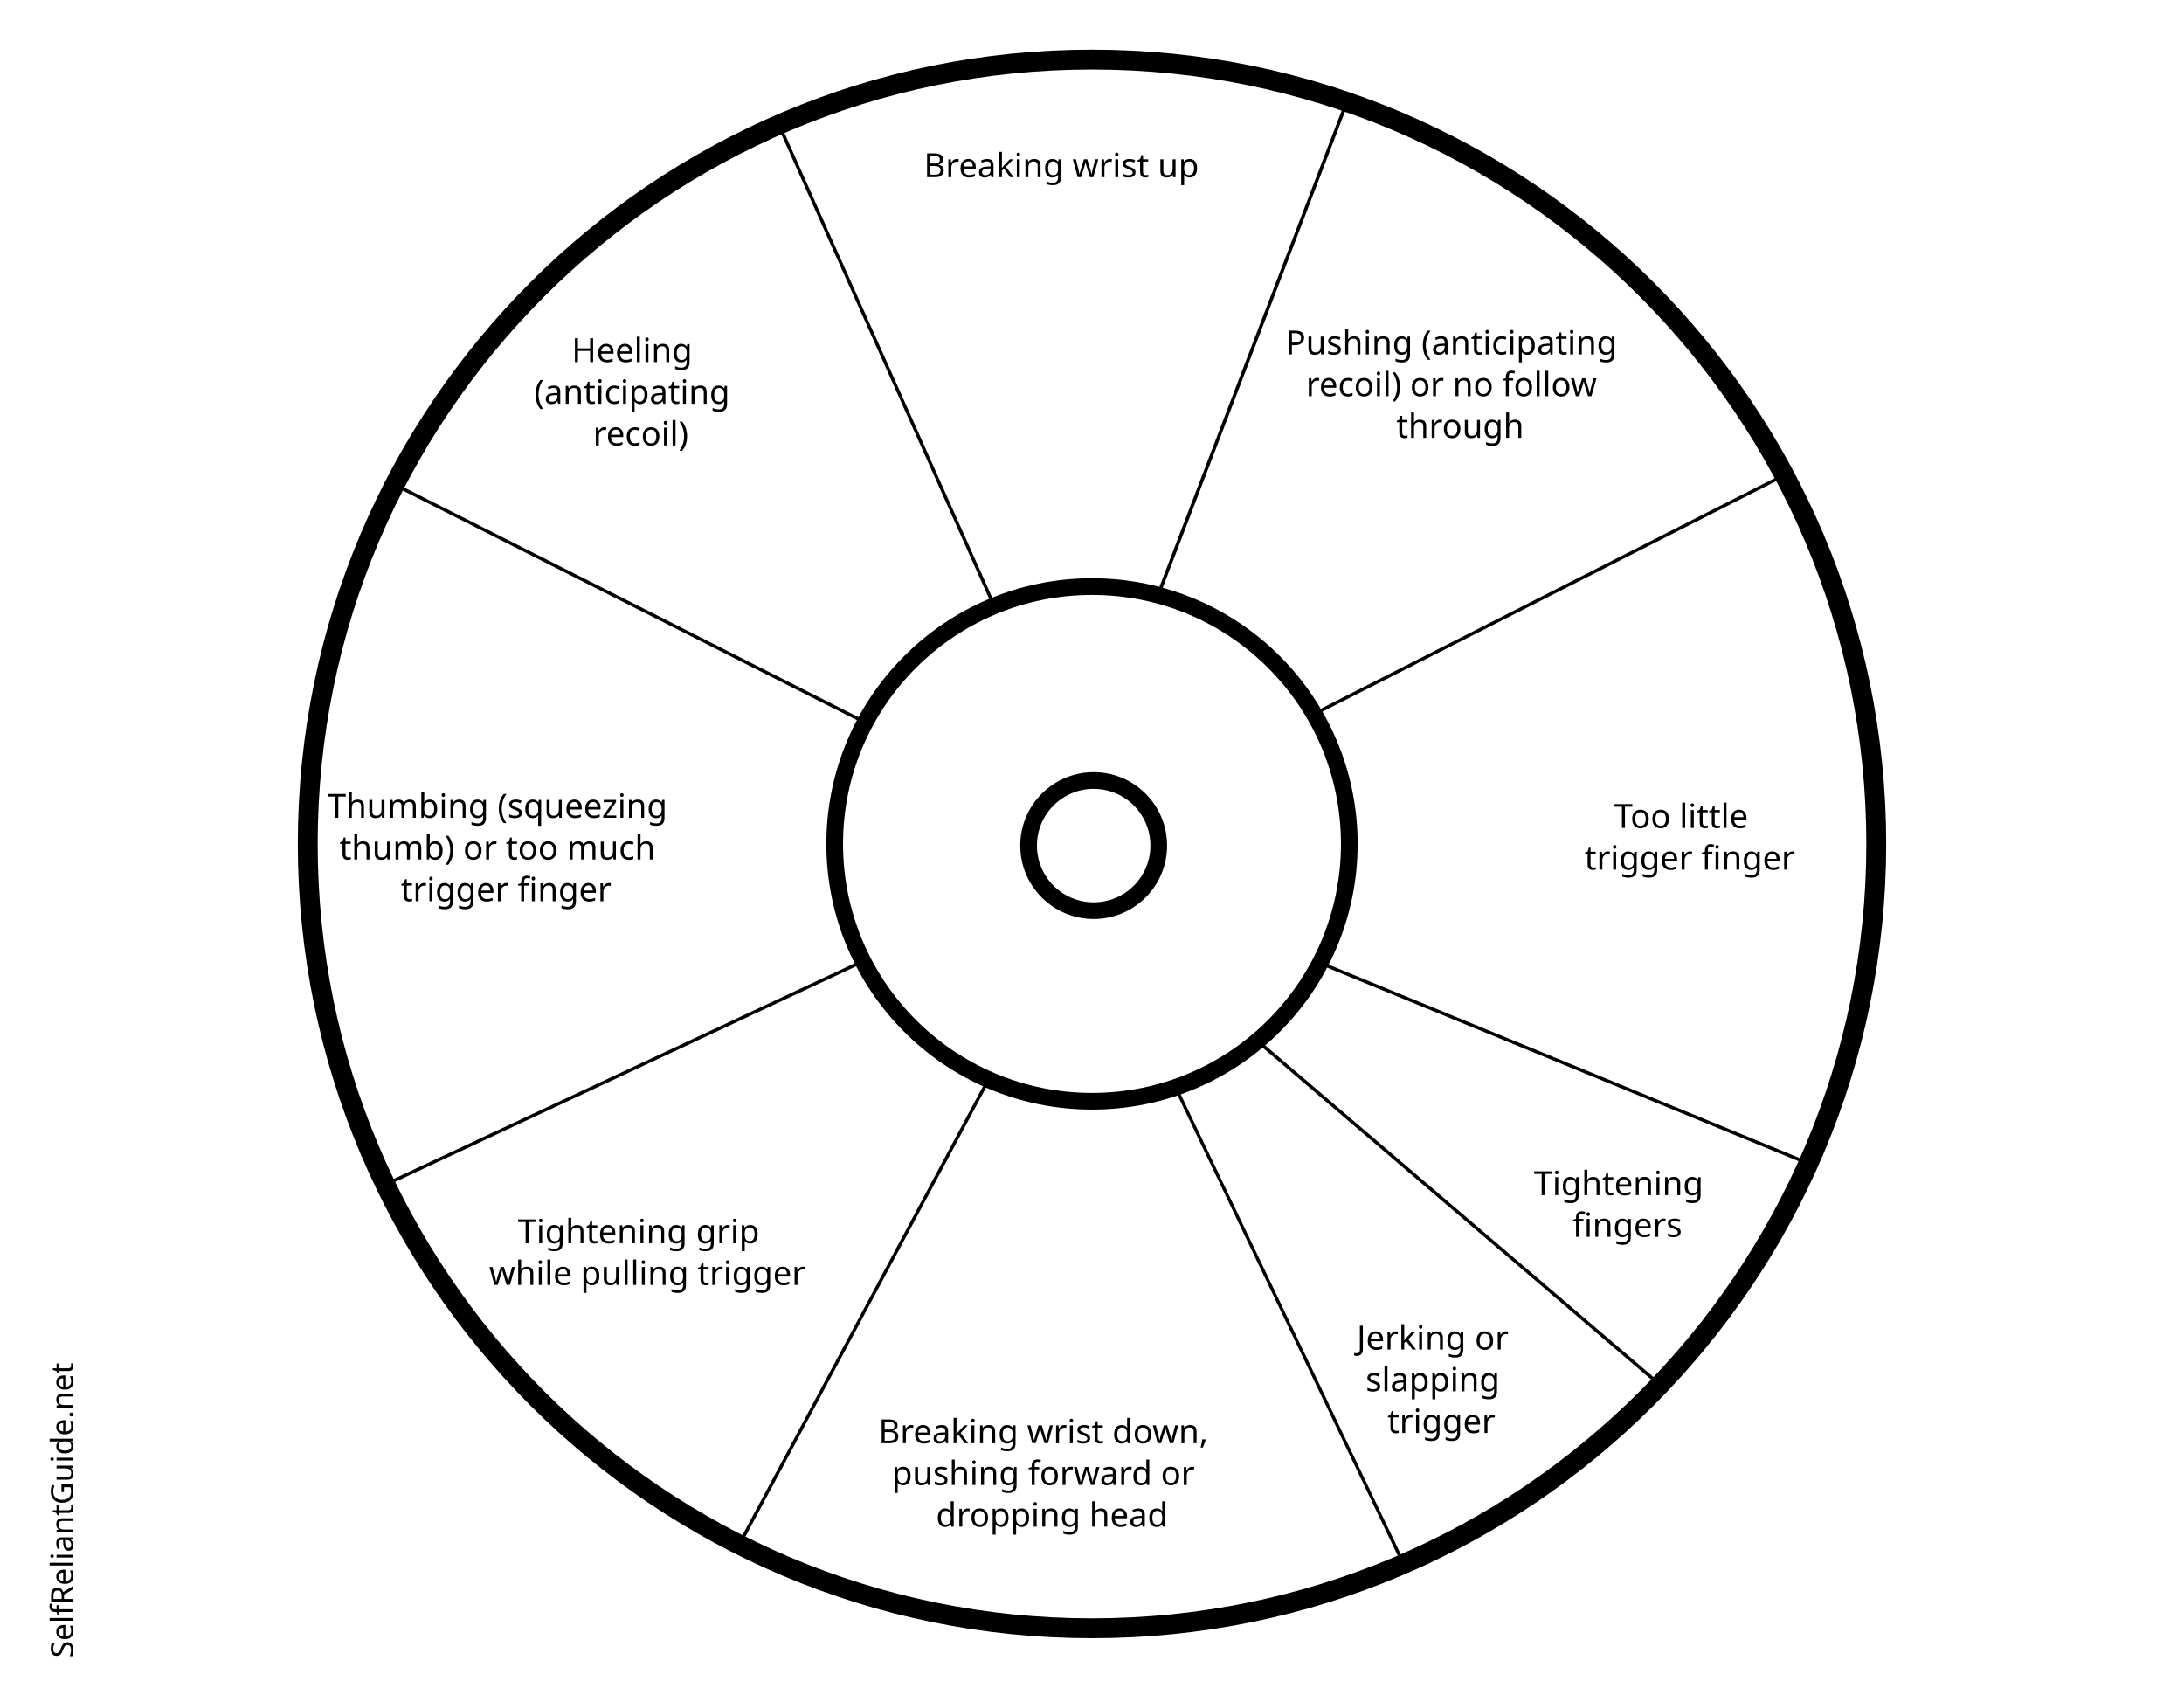
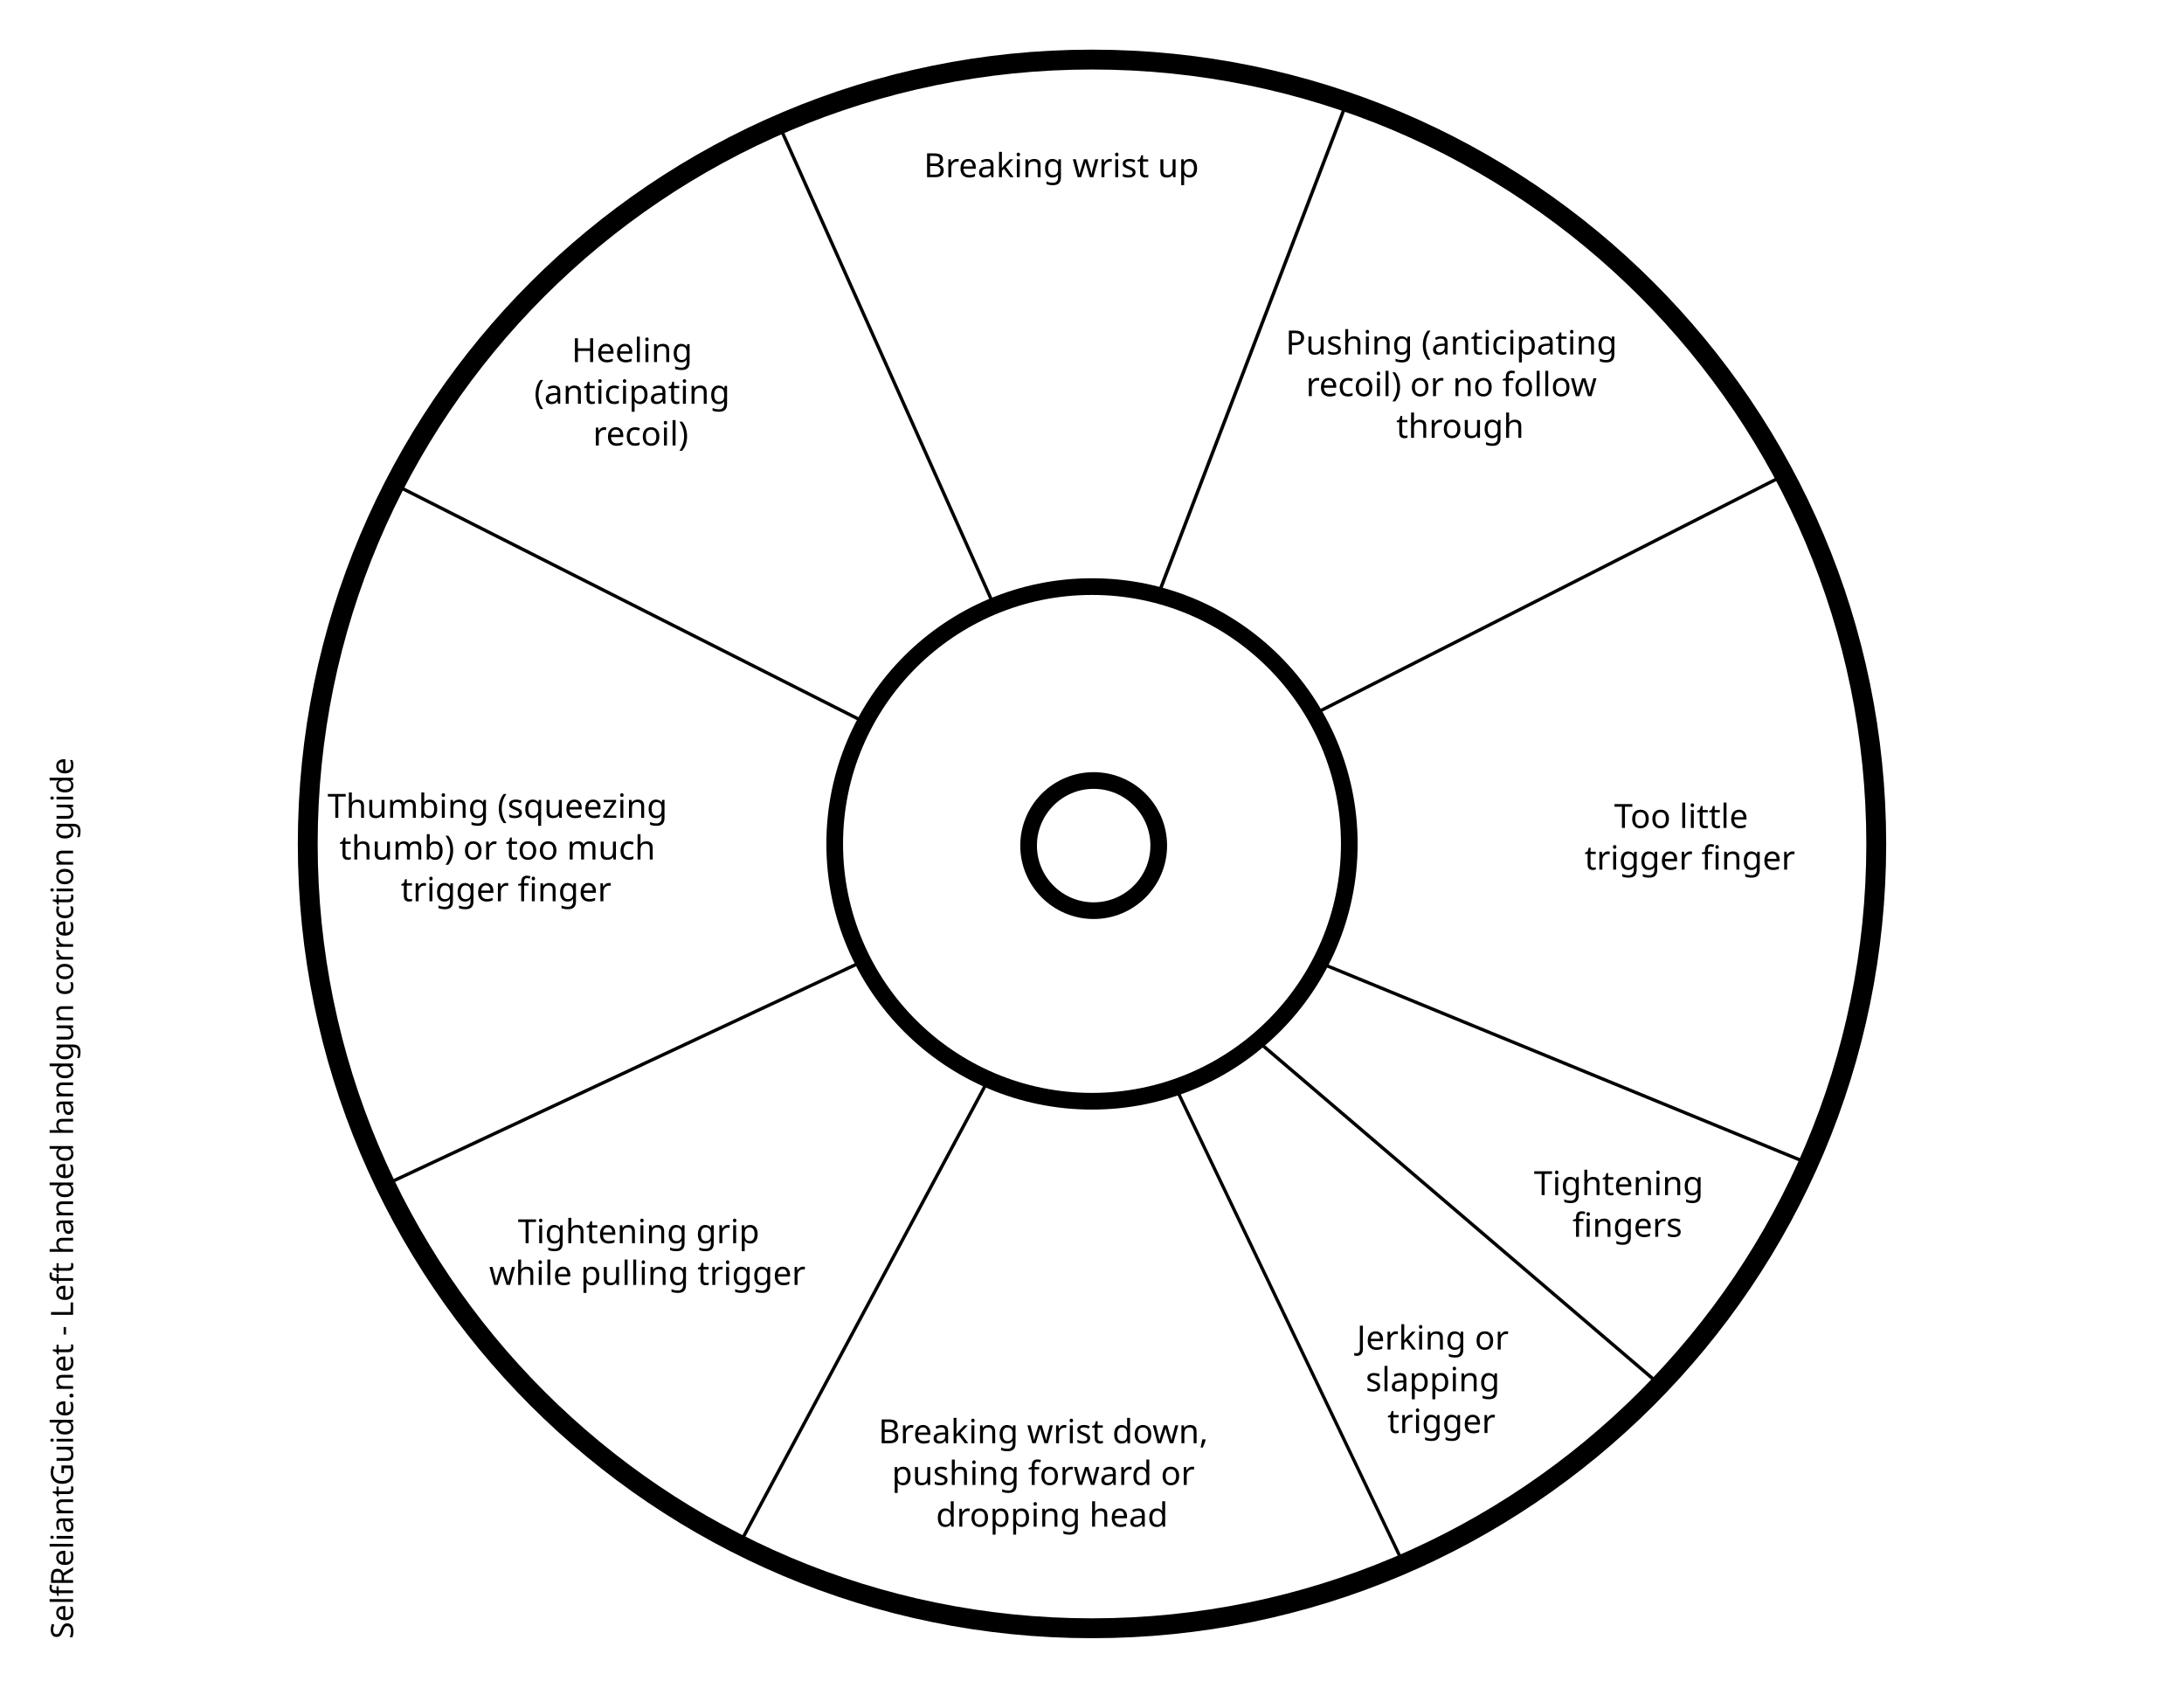
<svg xmlns="http://www.w3.org/2000/svg" width="990" height="765" id="svg2" version="1.1">
  <defs id="defs76" />
  <g id="g7" transform="translate(0,285)">
    <path id="path2387" d="M 147.702,123.393" stroke-miterlimit="4" style="fill:none;stroke:#000000;stroke-width:1.251;stroke-miterlimit:4" />
    <circle id="svg_2" r="77.105" cy="242" cx="320" transform="matrix(-1.512605,0,0,1.512605,979.0337,-268.5504)" style="fill:none;stroke:#000000;stroke-width:5" d="m 397.105,242 c 0,42.584 -34.521,77.105 -77.105,77.105 -42.584,0 -77.105,-34.521 -77.105,-77.105 0,-42.584 34.521,-77.105 77.105,-77.105 42.584,0 77.105,34.521 77.105,77.105 z" />
    <circle id="svg_3" r="19.5" cy="242.5" cx="319.5" transform="matrix(-1.512605,0,0,1.512605,979.0337,-268.5504)" style="fill:none;stroke:#000000;stroke-width:5" d="m 339,242.5 c 0,10.77 -8.73,19.5 -19.5,19.5 -10.77,0 -19.5,-8.73 -19.5,-19.5 0,-10.77 8.73,-19.5 19.5,-19.5 10.77,0 19.5,8.73 19.5,19.5 z" />
    <circle id="svg_5" r="197.422" cy="242" cx="320" transform="matrix(-1.800704,0,0,1.800703,1071.225,-338.2702)" style="fill:none;stroke:#000000;stroke-width:5" d="m 517.422,242 c 0,109.033 -88.389,197.422 -197.422,197.422 -109.033,0 -197.422,-88.389 -197.422,-197.422 0,-109.033 88.389,-197.422 197.422,-197.422 109.033,0 197.422,88.389 197.422,197.422 z" />
    <path style="fill:none;stroke:#000000;stroke-width:1.513px;stroke-linecap:butt;stroke-linejoin:miter;stroke-opacity:1" d="M 808.035,-69.266 593.427,39.759" id="path3057" />
    <path style="fill:none;stroke:#000000;stroke-width:1.513px;stroke-linecap:butt;stroke-linejoin:miter;stroke-opacity:1" d="M 389.147,40.907 177.982,-65.823" id="path3059" />
    <path style="fill:none;stroke:#000000;stroke-width:1.553px;stroke-linecap:butt;stroke-linejoin:miter;stroke-opacity:1" d="M 610.622,-239.097 525.528,-16.761" id="path3061" />
    <path style="fill:none;stroke:#000000;stroke-width:1.513px;stroke-linecap:butt;stroke-linejoin:miter;stroke-opacity:1" d="m 352.423,-229.936 97.549,218.051" id="path3063" />
    <path style="fill:none;stroke:#000000;stroke-width:1.513px;stroke-linecap:butt;stroke-linejoin:miter;stroke-opacity:1" d="M 390.295,151.08 176.834,250.925" id="path3065" />
    <path style="fill:none;stroke:#000000;stroke-width:1.513px;stroke-linecap:butt;stroke-linejoin:miter;stroke-opacity:1" d="M 818.364,241.744 600.313,152.228" id="path3067" />
    <path style="fill:none;stroke:#000000;stroke-width:1.53px;stroke-linecap:butt;stroke-linejoin:miter;stroke-opacity:1" d="M 755.235,345.023 571.086,187.744" id="path3069" />
    <path style="fill:none;stroke:#000000;stroke-width:1.48px;stroke-linecap:butt;stroke-linejoin:miter;stroke-opacity:1" d="M 634.758,420.792 533.734,209.594" id="path3071" />
    <path style="fill:none;stroke:#000000;stroke-width:1.513px;stroke-linecap:butt;stroke-linejoin:miter;stroke-opacity:1" d="M 336.356,412.742 447.677,205.019" id="path3073" />
    <text xml:space="preserve" style="font-size:15.126px;font-style:normal;font-weight:normal;text-align:center;line-height:125%;letter-spacing:0px;word-spacing:0px;text-anchor:middle;fill:#000000;fill-opacity:1;stroke:none;font-family:Sans" x="663.233" y="326.669" id="text3188">
      <tspan x="663.233" y="326.669" id="tspan3192" style="text-align:center;text-anchor:middle">Jerking or</tspan>
      <tspan x="663.233" y="345.577" id="tspan3194" style="text-align:center;text-anchor:middle">slapping</tspan>
      <tspan x="663.233" y="364.484" id="tspan3252" style="text-align:center;text-anchor:middle">trigger</tspan>
    </text>
    <text xml:space="preserve" style="font-size:15.126px;font-style:normal;font-weight:normal;text-align:center;line-height:125%;letter-spacing:0px;word-spacing:0px;text-anchor:middle;fill:#000000;fill-opacity:1;stroke:none;font-family:Sans" x="747.481" y="256.663" id="text3196">
      <tspan id="tspan3198" x="747.481" y="256.663" style="text-align:center;text-anchor:middle">Tightening</tspan>
      <tspan x="747.481" y="275.571" id="tspan3200" style="text-align:center;text-anchor:middle">fingers</tspan>
    </text>
    <text xml:space="preserve" style="font-size:15.126px;font-style:normal;font-weight:normal;text-align:center;line-height:125%;letter-spacing:0px;word-spacing:0px;text-anchor:middle;fill:#000000;fill-opacity:1;stroke:none;font-family:Sans" x="775.831" y="90.256" id="text3202">
      <tspan x="775.831" y="90.256" id="tspan3206" style="text-align:center;text-anchor:middle">Too little</tspan>
      <tspan x="775.831" y="109.163" id="tspan3210" style="text-align:center;text-anchor:middle">trigger finger</tspan>
    </text>
    <text xml:space="preserve" style="font-size:15.126px;font-style:normal;font-weight:normal;line-height:125%;letter-spacing:0px;word-spacing:0px;fill:#000000;fill-opacity:1;stroke:none;font-family:Sans" x="671.682" y="-124.353" id="text3212">
      <tspan id="tspan3214" x="671.682" y="-124.353" style="text-align:center;text-anchor:middle">Pushing (anticipating</tspan>
      <tspan x="671.682" y="-105.445" id="tspan3216" style="text-align:center;text-anchor:middle">recoil) or no follow</tspan>
      <tspan x="671.682" y="-86.538" id="tspan3218" style="text-align:center;text-anchor:middle">through</tspan>
    </text>
    <text xml:space="preserve" style="font-size:15.126px;font-style:normal;font-weight:normal;line-height:125%;letter-spacing:0px;word-spacing:0px;fill:#000000;fill-opacity:1;stroke:none;font-family:Sans" x="490.951" y="-204.688" id="text3220">
      <tspan id="tspan3222" x="490.951" y="-204.688" style="text-align:center;text-anchor:middle">Breaking wrist up</tspan>
    </text>
    <text xml:space="preserve" style="font-size:15.126px;font-style:normal;font-weight:normal;line-height:125%;letter-spacing:0px;word-spacing:0px;fill:#000000;fill-opacity:1;stroke:none;font-family:Sans" x="300.265" y="-120.91" id="text3224">
      <tspan id="tspan3226" x="300.265" y="-120.91" style="text-align:center;text-anchor:middle">Heeling</tspan>
      <tspan x="300.265" y="-102.002" id="tspan3244" style="text-align:center;text-anchor:middle">(anticipating</tspan>
      <tspan x="300.265" y="-83.095" id="tspan3228" style="text-align:center;text-anchor:middle">recoil)</tspan>
    </text>
    <text xml:space="preserve" style="font-size:15.126px;font-style:normal;font-weight:normal;line-height:125%;letter-spacing:0px;word-spacing:0px;fill:#000000;fill-opacity:1;stroke:none;font-family:Sans" x="239.242" y="85.665" id="text3230">
      <tspan id="tspan3232" x="239.242" y="85.665" style="text-align:center;text-anchor:middle">Thumbing (squeezing</tspan>
      <tspan x="239.242" y="104.573" id="tspan3234" style="text-align:center;text-anchor:middle">thumb) or too much</tspan>
      <tspan x="239.242" y="123.48" id="tspan3236" style="text-align:center;text-anchor:middle">trigger finger</tspan>
    </text>
    <text xml:space="preserve" style="font-size:15.126px;font-style:normal;font-weight:normal;text-align:center;line-height:125%;letter-spacing:0px;word-spacing:0px;text-anchor:middle;fill:#000000;fill-opacity:1;stroke:none;font-family:Sans" x="303.262" y="278.468" id="text3238">
      <tspan id="tspan3240" x="303.262" y="278.468" style="text-align:center;text-anchor:middle">Tightening grip</tspan>
      <tspan x="303.262" y="297.376" id="tspan3242" style="text-align:center;text-anchor:middle">while pulling trigger</tspan>
    </text>
    <text xml:space="preserve" style="font-size:15.126px;font-style:normal;font-weight:normal;text-align:center;line-height:125%;letter-spacing:0px;word-spacing:0px;text-anchor:middle;fill:#000000;fill-opacity:1;stroke:none;font-family:Sans" x="486.697" y="369.132" id="text3256">
      <tspan id="tspan3258" x="486.697" y="369.132">Breaking wrist down,</tspan>
      <tspan x="486.697" y="388.039" id="tspan3260">pushing forward or</tspan>
      <tspan x="486.697" y="406.947" id="tspan3262">dropping head</tspan>
    </text>
-     <text xml:space="preserve" style="font-size:14px;font-style:normal;font-weight:normal;text-align:center;line-height:125%;letter-spacing:0px;word-spacing:0px;writing-mode:lr-tb;text-anchor:middle;fill:#000000;fill-opacity:1;stroke:none;font-family:Sans" x="-386.755" y="33.137" id="text3179" transform="matrix(0,-1,1,0,0,0)">
-       <tspan id="tspan3181" x="-386.755" y="33.137" style="font-size:14px">SelfReliantGuide.net</tspan>
-       <tspan x="-386.755" y="50.637" style="font-size:14px" id="tspan3333" />
+     <text xml:space="preserve" style="font-size:14px;font-style:normal;font-weight:normal;text-align:start;line-height:125%;letter-spacing:0px;word-spacing:0px;writing-mode:lr-tb;text-anchor:start;fill:#000000;fill-opacity:1;stroke:none;font-family:Sans" x="-457.791" y="33.137" id="text3179" transform="matrix(0,-1,1,0,0,0)">
+       <tspan id="tspan3181" x="-457.791" y="33.137" style="font-size:14px;text-align:start;text-anchor:start">SelfReliantGuide.net - Left handed handgun correction guide</tspan>
+       <tspan x="-457.791" y="50.637" style="font-size:14px;text-align:start;text-anchor:start" id="tspan3333" />
    </text>
  </g>
</svg>
